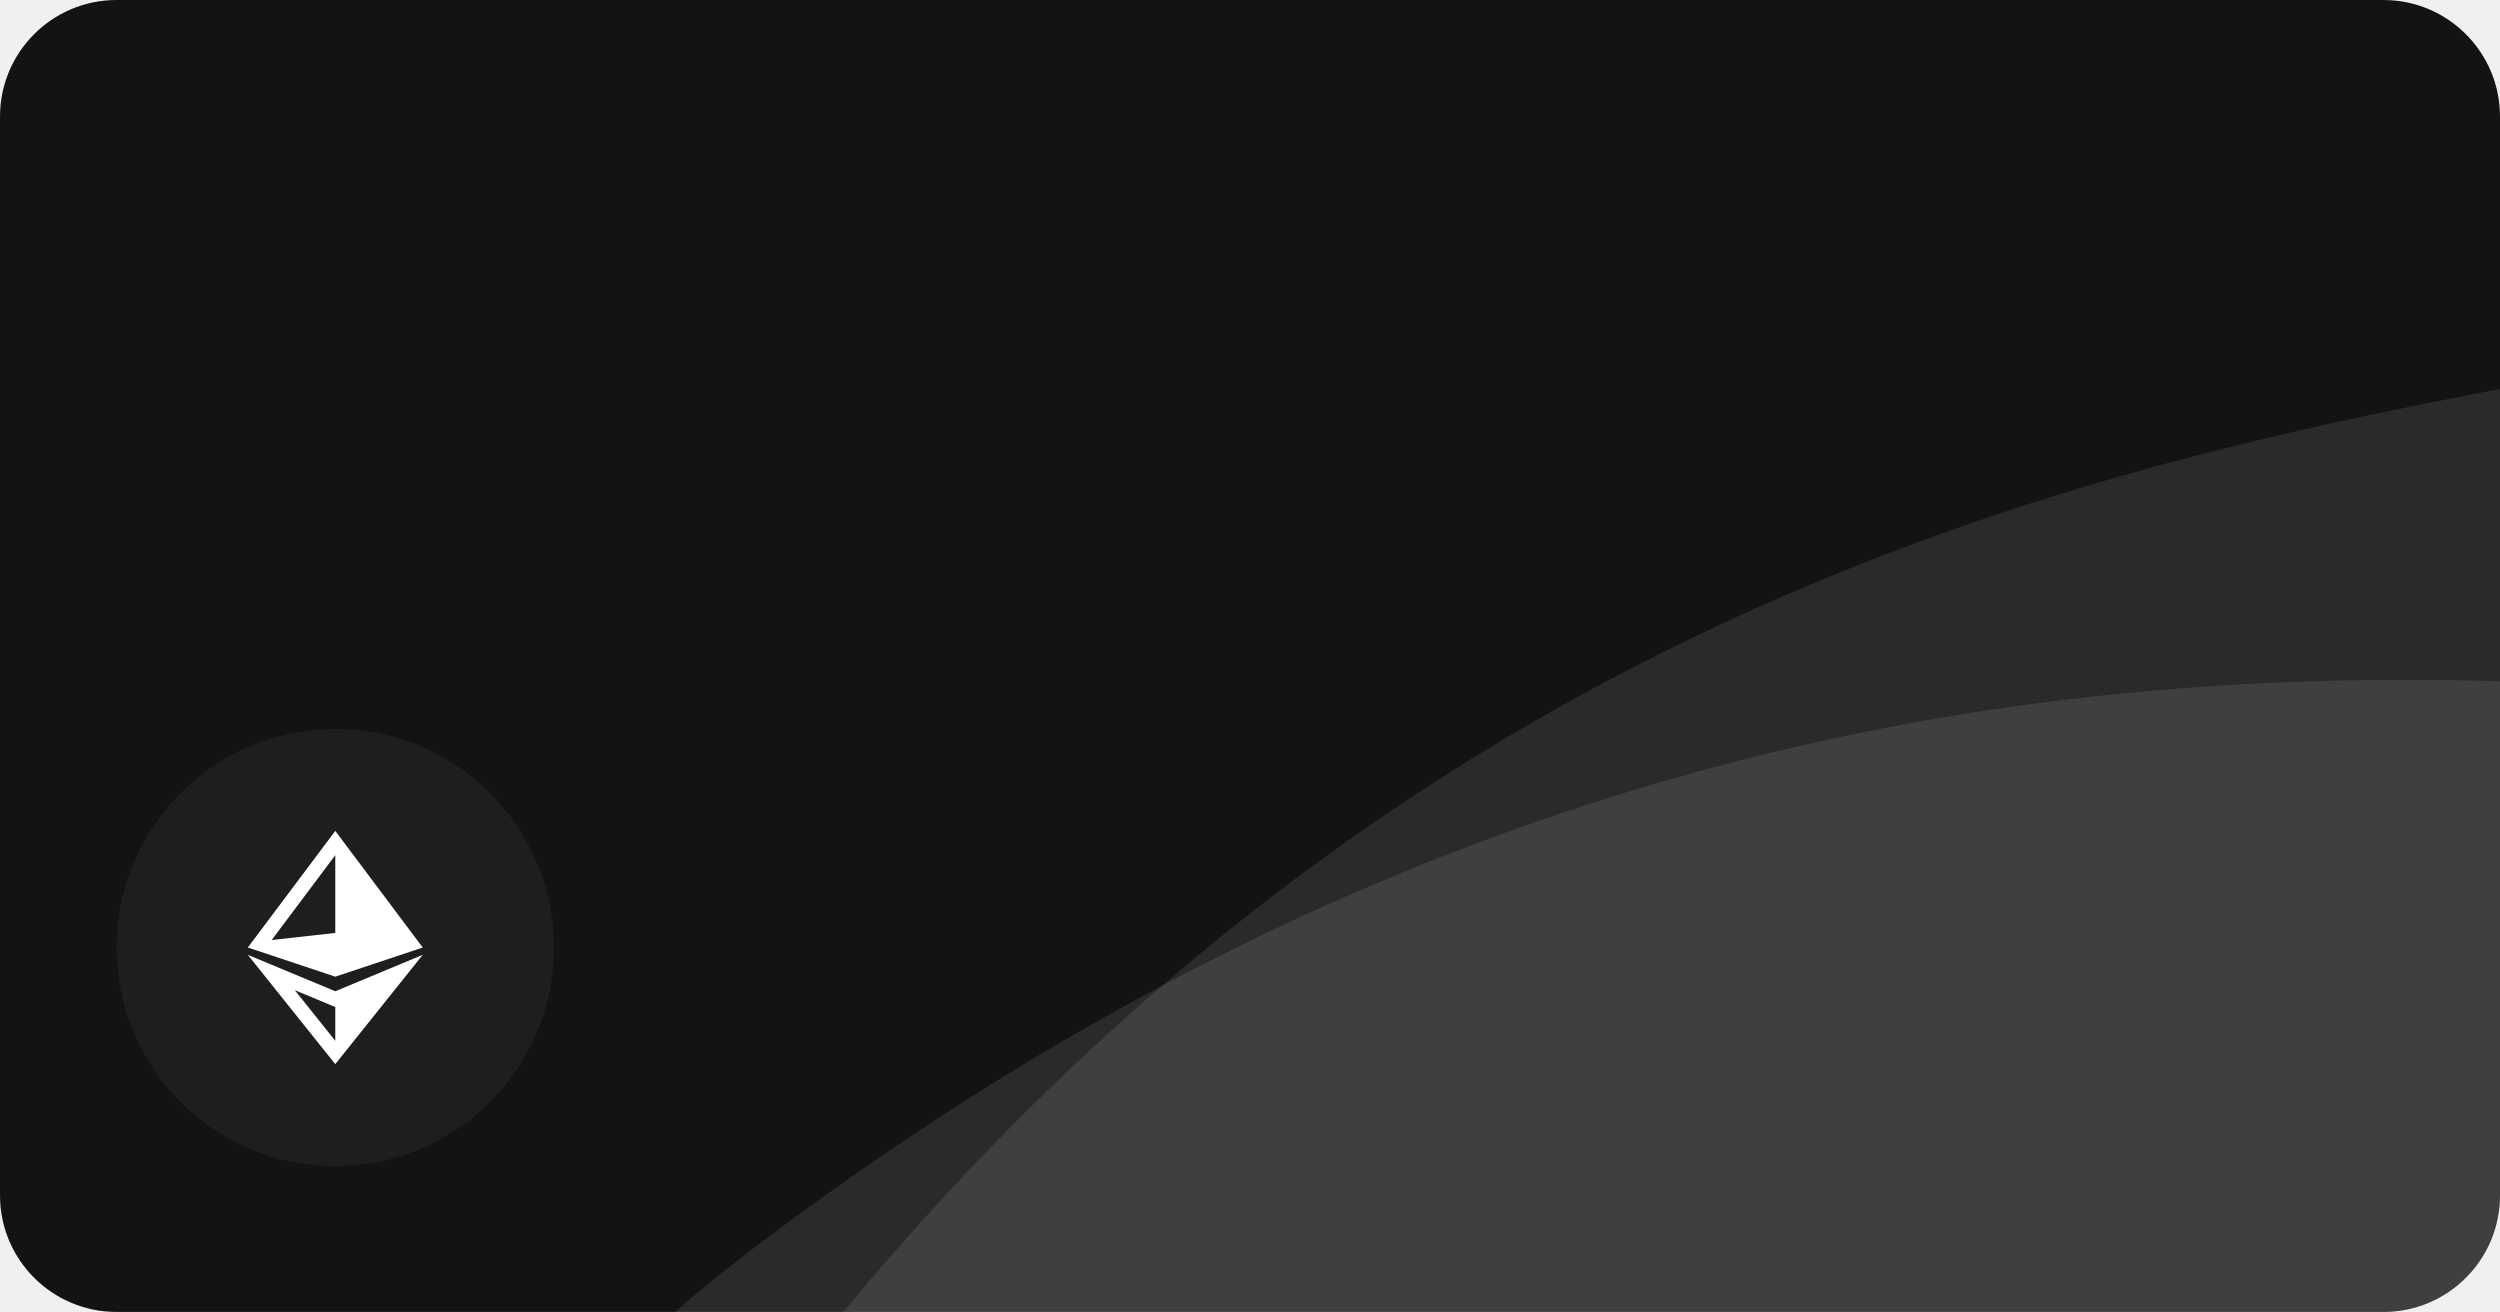
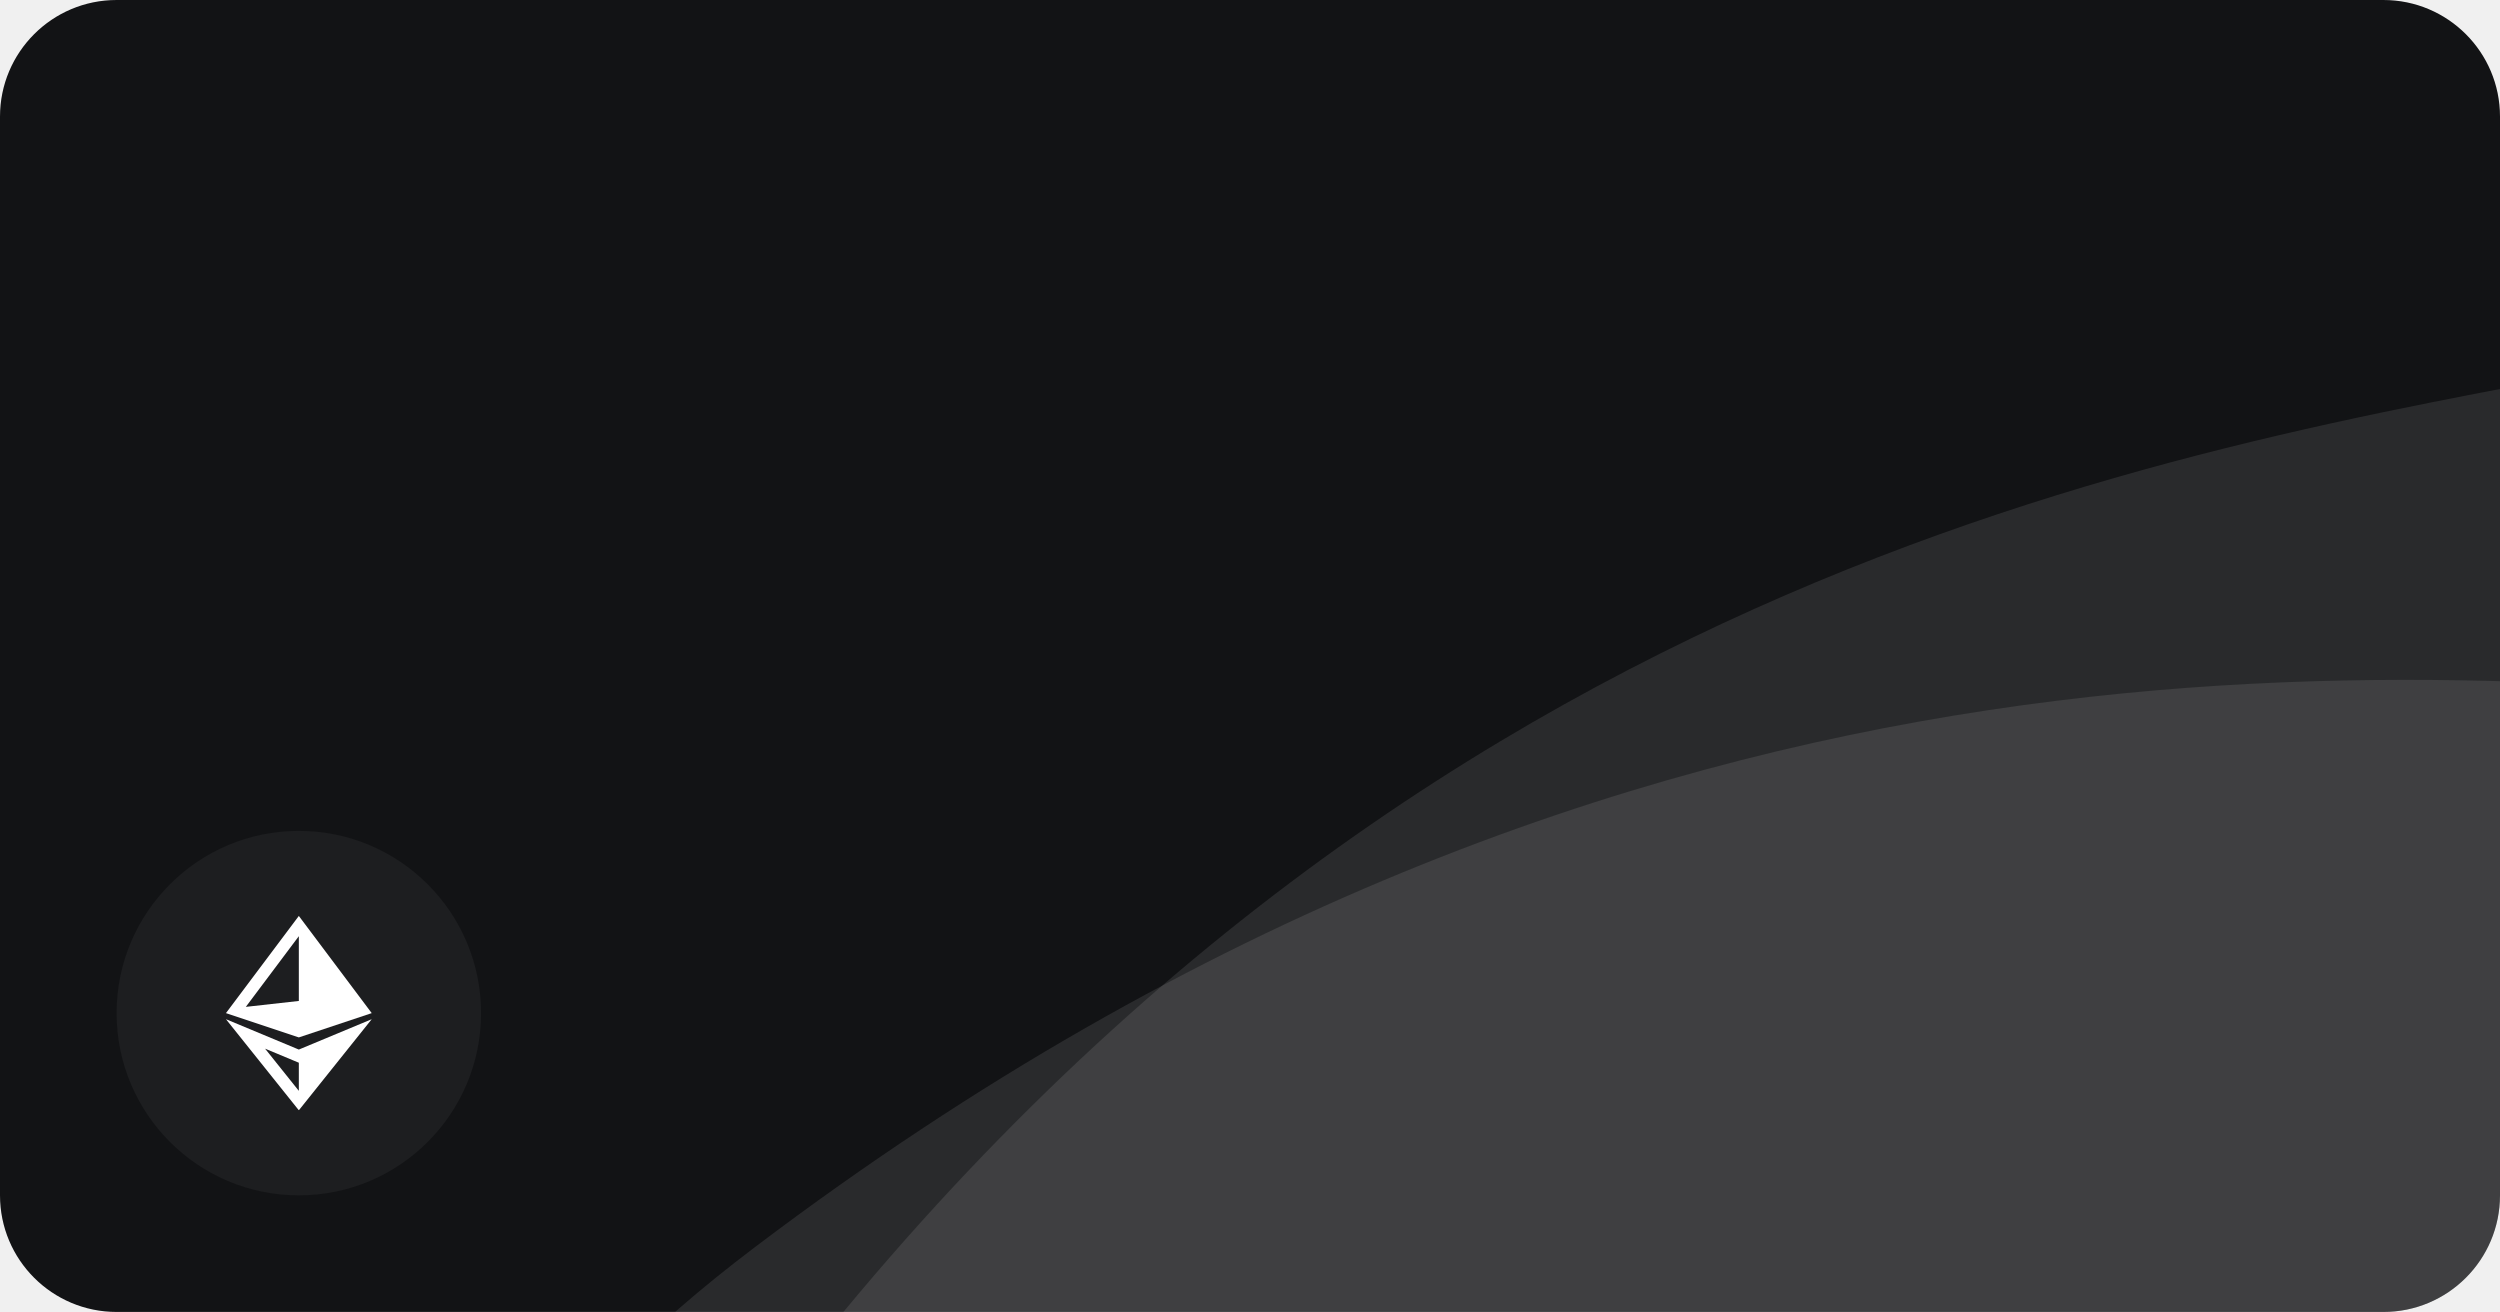
<svg xmlns="http://www.w3.org/2000/svg" width="343" height="180" viewBox="0 0 343 180" fill="none">
  <rect width="343" height="180" rx="16" fill="#121315" />
-   <mask id="mask0_2677_38537" style="mask-type:alpha" maskUnits="userSpaceOnUse" x="0" y="0" width="343" height="180">
-     <rect width="343" height="180" rx="16" fill="#1A2E35" />
+   <mask id="mask0_3243_39241" style="mask-type:alpha" maskUnits="userSpaceOnUse" x="0" y="0" width="343" height="180">
+     <rect width="343" height="180" rx="16" fill="#FF9500" />
  </mask>
-   <g mask="url(#mask0_2677_38537)">
+   <g mask="url(#mask0_3243_39241)">
    <path opacity="0.1" d="M399.399 133.438C411.647 188.882 362.978 240.501 303.549 251.928C244.121 263.356 11.674 320.304 100.884 199.007C190.094 77.709 298.666 61.937 358.095 50.509C417.524 39.082 387.15 77.994 399.399 133.438Z" fill="white" />
    <path opacity="0.1" d="M409.801 187.34C404.659 243.746 342.274 280.336 281.815 275.538C221.355 270.741 -18.855 263.722 103.621 171.073C226.097 78.424 334.998 92.083 395.458 96.881C455.917 101.679 414.944 130.935 409.801 187.34Z" fill="white" />
  </g>
-   <rect opacity="0.05" x="16" y="100" width="60" height="60" rx="30" fill="white" />
-   <mask id="mask1_2677_38537" style="mask-type:alpha" maskUnits="userSpaceOnUse" x="30" y="114" width="32" height="32">
-     <rect x="30" y="114" width="32" height="32" fill="#C4C4C4" />
+   <rect opacity="0.05" x="16" y="114" width="50" height="50" rx="25" fill="white" />
+   <mask id="mask1_3243_39241" style="mask-type:alpha" maskUnits="userSpaceOnUse" x="27" y="125" width="28" height="28">
+     <rect x="27.666" y="125.667" width="26.667" height="26.667" fill="#C4C4C4" />
  </mask>
-   <g mask="url(#mask1_2677_38537)">
-     <path d="M34 131L46 146L58 131L46 136L34 131ZM40.442 135.851L45.231 137.846L46 138.167V142.798L40.442 135.851Z" fill="white" />
-     <path d="M58 130L46 114L34 130L46 134L58 130ZM46 128L37.273 128.97L46 117.333V128Z" fill="white" />
+   <g mask="url(#mask1_3243_39241)">
+     <path d="M31 139.833L41 152.333L51 139.833L41 144L31 139.833ZM36.368 143.876L40.359 145.539L41 145.806V149.666L36.368 143.876Z" fill="white" />
+     <path d="M51 139L41 125.667L31 139L41 142.333L51 139ZM41 137.333L33.727 138.142L41 128.444V137.333Z" fill="white" />
  </g>
</svg>
